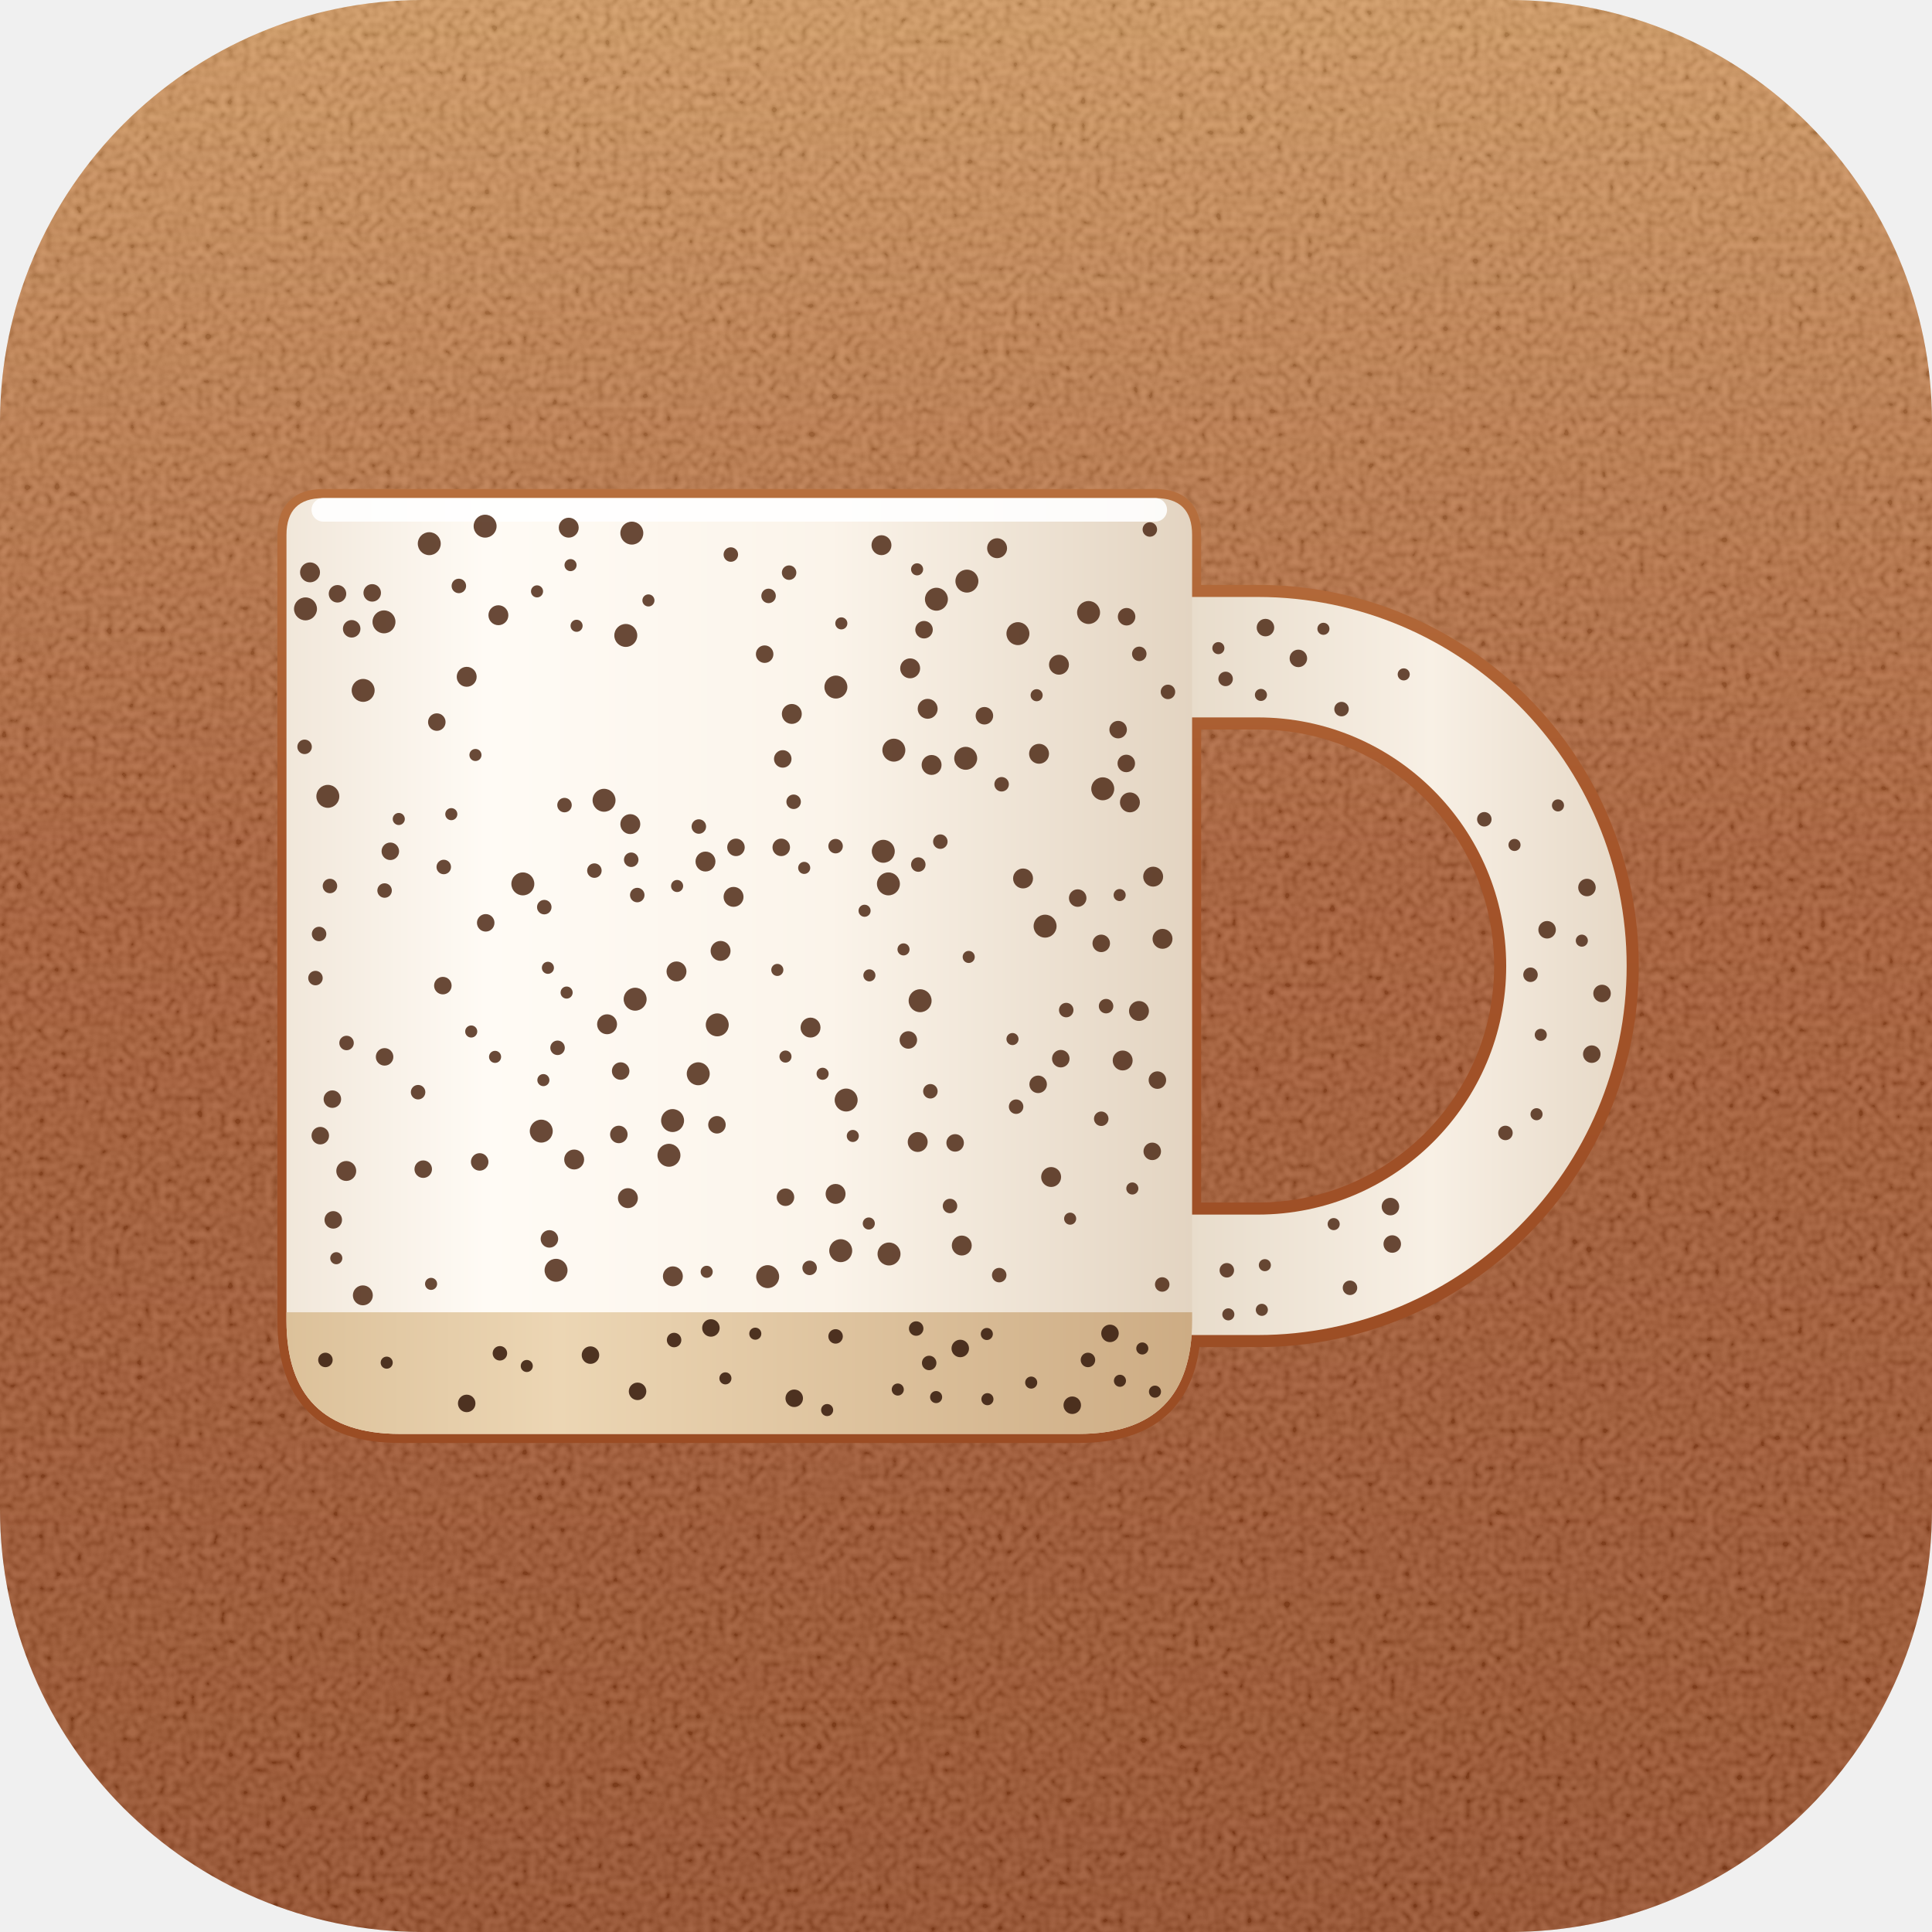
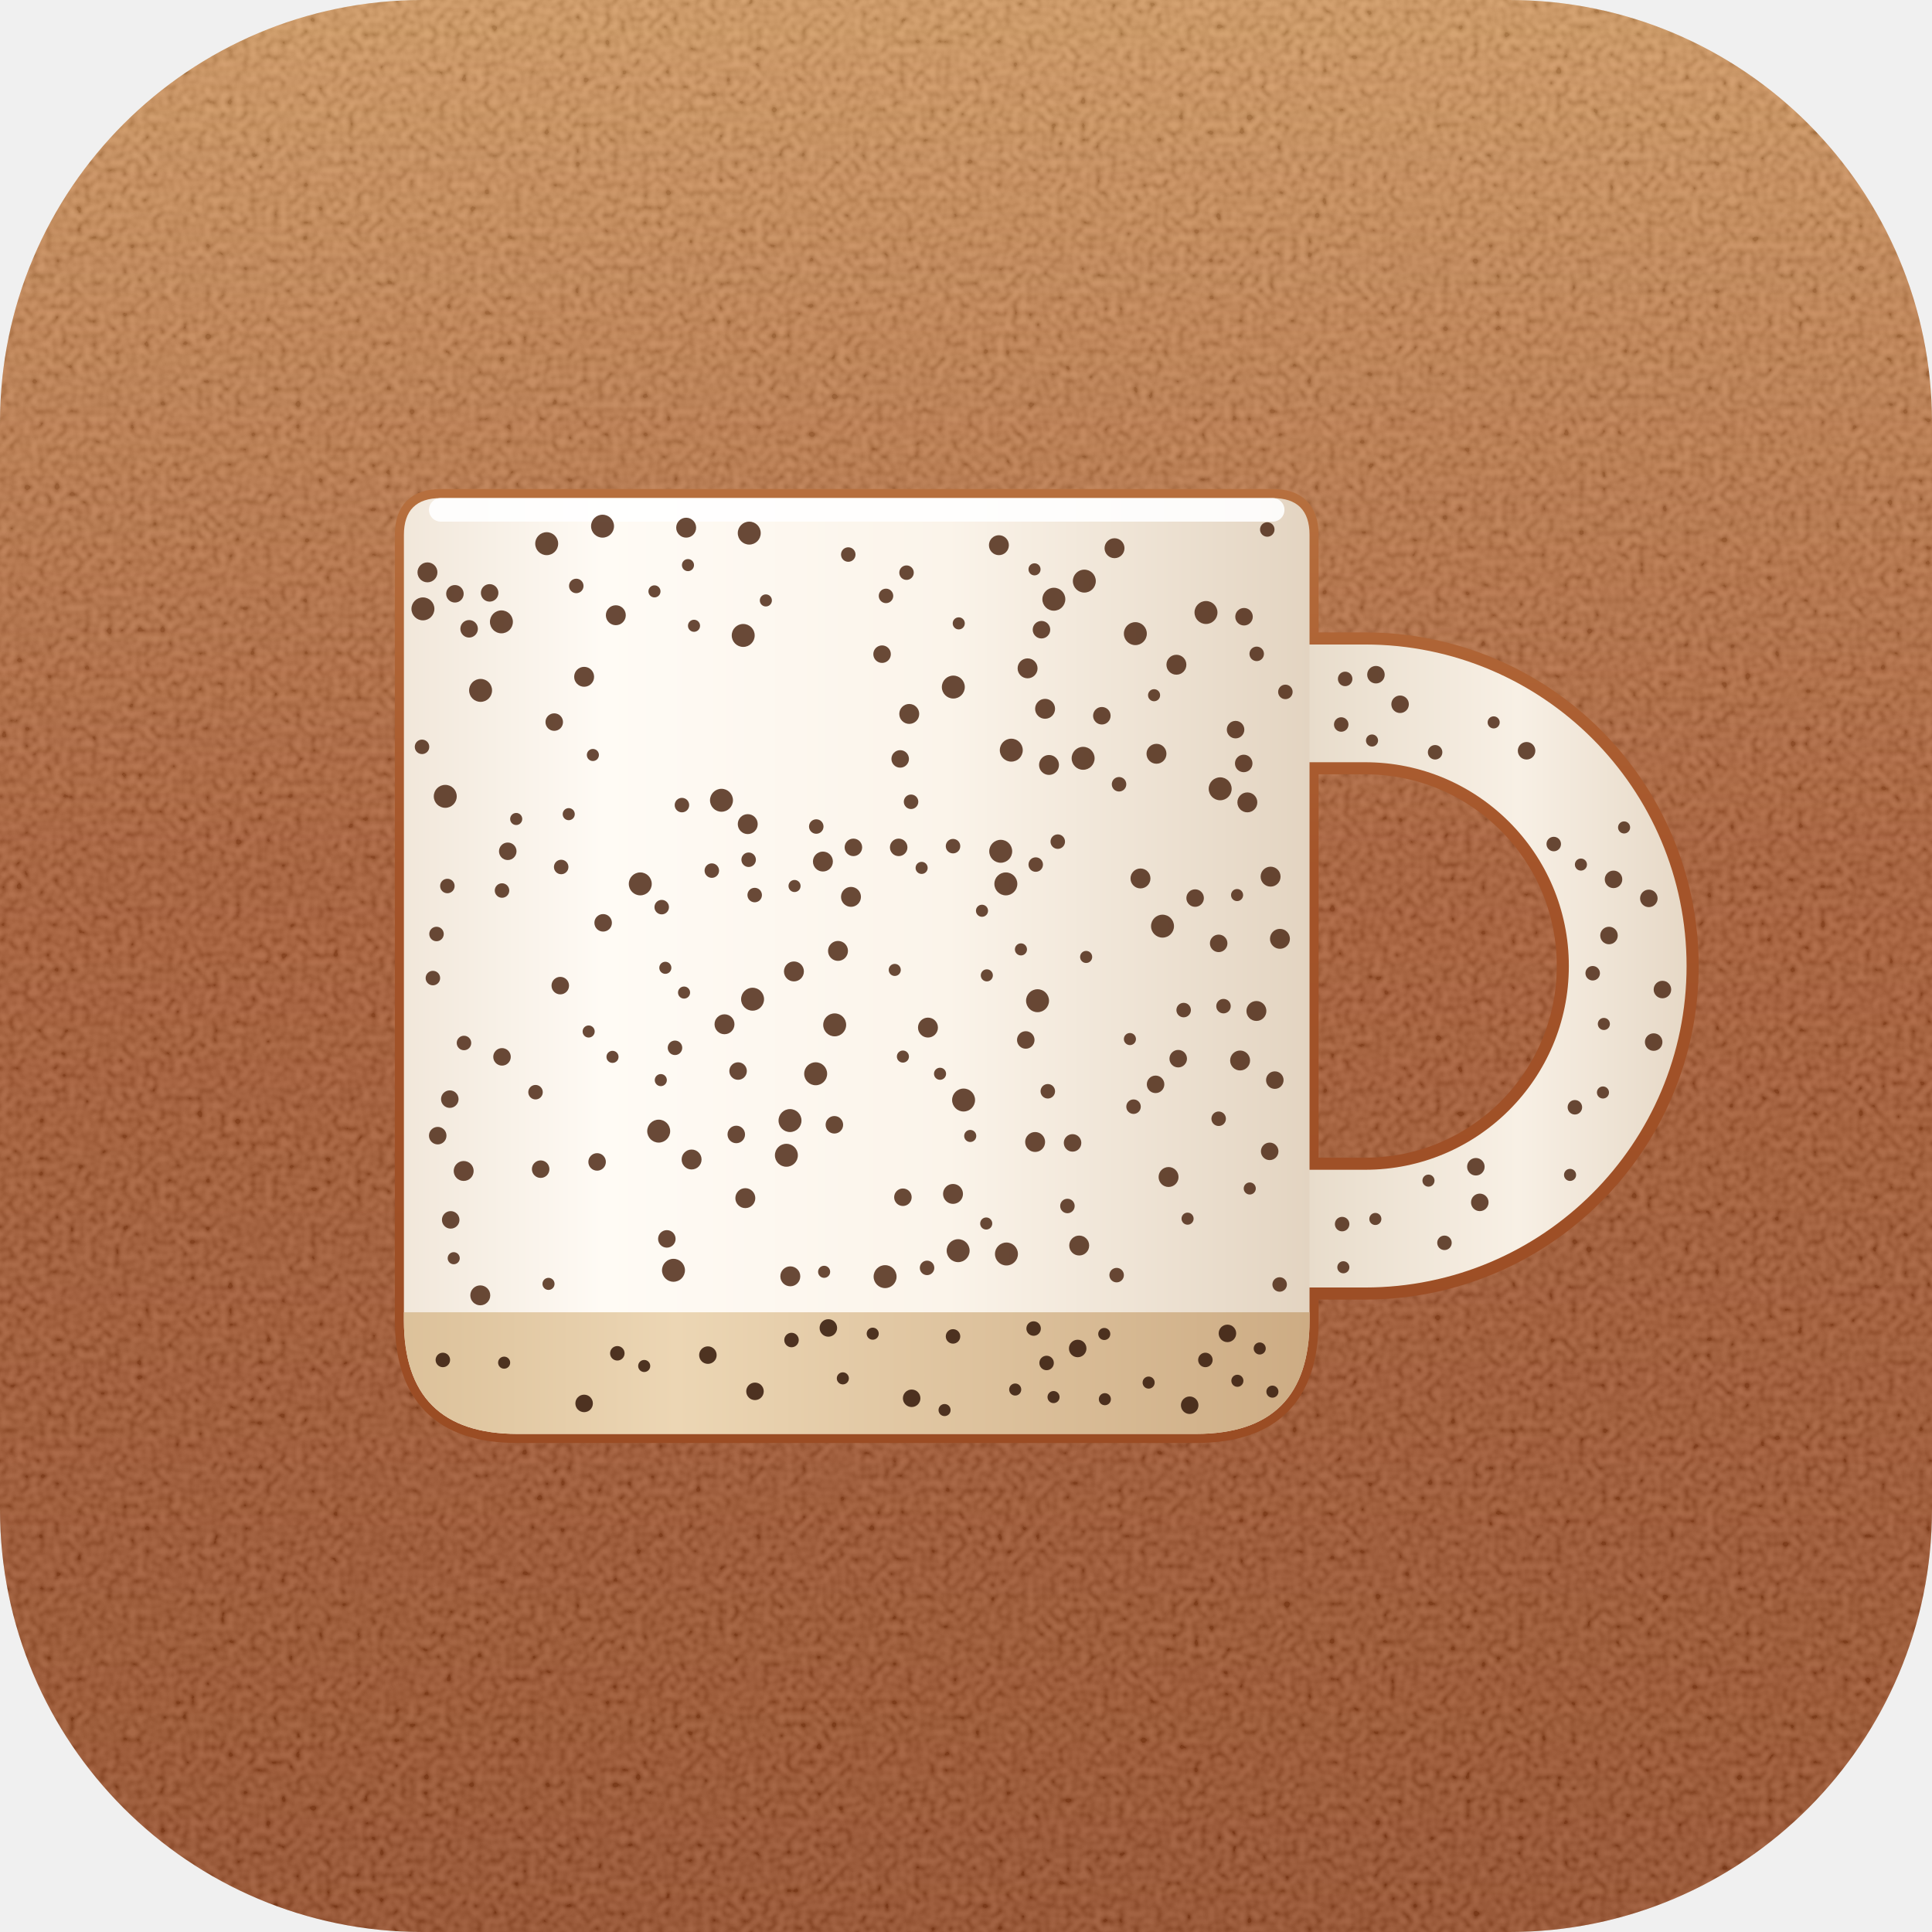
<svg xmlns="http://www.w3.org/2000/svg" width="64" height="64" viewBox="0 0 64 64">
  <defs>
    <linearGradient id="bg" x1="0" y1="64" x2="0" y2="0" gradientUnits="userSpaceOnUse">
      <stop offset="0" stop-color="#93461f" />
      <stop offset=".55" stop-color="#a4542a" />
      <stop offset="1" stop-color="#cf9358" />
    </linearGradient>
-     <linearGradient id="glaze" x1="9.49" y1="0" x2="39.49" y2="0" gradientUnits="userSpaceOnUse">
+     <linearGradient id="glaze" x1="10.88" y1="0" x2="40.88" y2="0" gradientUnits="userSpaceOnUse">
      <stop offset="0" stop-color="#f1e7da" />
      <stop offset=".22" stop-color="#fffbf5" />
      <stop offset=".6" stop-color="#fbf4ea" />
      <stop offset="1" stop-color="#e3d4c1" />
    </linearGradient>
-     <linearGradient id="hglaze" x1="39.49" y1="0" x2="53.89" y2="0" gradientUnits="userSpaceOnUse">
+     <linearGradient id="hglaze" x1="40.88" y1="0" x2="53.42" y2="0" gradientUnits="userSpaceOnUse">
      <stop offset="0" stop-color="#e8dccb" />
      <stop offset=".55" stop-color="#f8f0e5" />
      <stop offset="1" stop-color="#e6d8c6" />
    </linearGradient>
-     <linearGradient id="clay" x1="9.49" y1="0" x2="39.49" y2="0" gradientUnits="userSpaceOnUse">
+     <linearGradient id="clay" x1="10.88" y1="0" x2="40.88" y2="0" gradientUnits="userSpaceOnUse">
      <stop offset="0" stop-color="#dcc19a" />
      <stop offset=".3" stop-color="#ecd6b4" />
      <stop offset="1" stop-color="#cdac84" />
    </linearGradient>
    <filter id="grain" x="0" y="0" width="64" height="64" filterUnits="userSpaceOnUse">
      <feTurbulence type="fractalNoise" baseFrequency="4" numOctaves="1" stitchTiles="stitch" />
      <feColorMatrix type="saturate" values="0" />
      <feComponentTransfer>
        <feFuncR type="linear" slope="2.4" intercept="-0.7" />
        <feFuncG type="linear" slope="2.4" intercept="-0.7" />
        <feFuncB type="linear" slope="2.4" intercept="-0.7" />
        <feFuncA type="linear" slope="0" intercept="0.17" />
      </feComponentTransfer>
      <feComposite in2="SourceGraphic" operator="in" />
    </filter>
    <mask id="tile-only" maskUnits="userSpaceOnUse" x="0" y="0" width="64" height="64">
      <rect width="64" height="64" fill="#fff" />
-       <g>
-         <path d="M9.49 17.72Q9.49 16.5 10.71 16.5H38.27Q39.49 16.5 39.49 17.72V43.74Q39.49 47.5 35.73 47.5H13.25Q9.49 47.5 9.49 43.74z" fill="#000" stroke="#000" stroke-width="0.6" />
-         <path d="M38.49 21.77H41.66A10.23 10.23 0 0 1 41.66 42.23H38.49" fill="none" stroke="#000" stroke-width="4.79" stroke-linecap="round" />
+       <g transform="translate(2.5 0) scale(1)">
+         <path d="M10.88 17.72Q10.88 16.5 12.10 16.5H39.66Q40.88 16.5 40.88 17.72V43.74Q40.88 47.5 37.12 47.5H14.64Q10.88 47.5 10.88 43.74z" fill="#000" stroke="#000" stroke-width="0.6" />
+         <path d="M39.88 23.30H42.72A8.70 8.70 0 0 1 42.72 40.70H39.88" fill="none" stroke="#000" stroke-width="4.70" stroke-linecap="round" />
      </g>
    </mask>
  </defs>
  <rect width="64" height="64" rx="14" fill="url(#bg)" />
-   <g>
-     <path d="M38.49 21.77H41.66A10.23 10.23 0 0 1 41.66 42.23H38.49" fill="none" stroke="url(#hglaze)" stroke-width="3.99" stroke-linecap="round" />
-     <path d="M9.49 17.72Q9.49 16.5 10.71 16.5H38.27Q39.49 16.5 39.49 17.72V43.74Q39.49 47.5 35.73 47.5H13.25Q9.49 47.5 9.49 43.74z" fill="url(#glaze)" />
-     <path d="M9.49 43.47H39.49V43.74Q39.49 47.5 35.73 47.5H13.25Q9.49 47.5 9.49 43.74z" fill="url(#clay)" />
-     <path d="M10.71 16.89H38.27" stroke="#fff" stroke-width="0.78" stroke-linecap="round" opacity=".9" />
+   <g transform="translate(2.5 0) scale(1)">
+     <path d="M39.88 23.30H42.72A8.70 8.70 0 0 1 42.72 40.70H39.88" fill="none" stroke="url(#hglaze)" stroke-width="3.90" stroke-linecap="round" />
+     <path d="M10.88 17.72Q10.88 16.5 12.10 16.5H39.66Q40.88 16.5 40.88 17.72V43.74Q40.88 47.5 37.12 47.5H14.64Q10.88 47.5 10.88 43.74z" fill="url(#glaze)" />
+     <path d="M10.88 43.47H40.88V43.74Q40.88 47.5 37.12 47.5H14.64Q10.88 47.5 10.88 43.74z" fill="url(#clay)" />
+     <path d="M12.10 16.89H39.66" stroke="#fff" stroke-width="0.78" stroke-linecap="round" opacity=".9" />
    <g fill="#4f2a16" opacity=".85">
-       <circle cx="28.03" cy="36.44" r="0.38" />
-       <circle cx="10.93" cy="29.35" r="0.24" />
-       <circle cx="28.78" cy="40.53" r="0.20" />
-       <circle cx="20.80" cy="39.69" r="0.33" />
-       <circle cx="25.75" cy="32.13" r="0.20" />
-       <circle cx="31.15" cy="27.88" r="0.24" />
-       <circle cx="36.48" cy="37.06" r="0.24" />
-       <circle cx="32.03" cy="19.25" r="0.38" />
-       <circle cx="27.87" cy="20.65" r="0.20" />
-       <circle cx="38.09" cy="17.54" r="0.24" />
-       <circle cx="37.74" cy="21.66" r="0.24" />
-       <circle cx="18.42" cy="42.08" r="0.38" />
-       <circle cx="35.32" cy="33.46" r="0.24" />
-       <circle cx="37.19" cy="35.13" r="0.33" />
-       <circle cx="18.70" cy="26.67" r="0.24" />
-       <circle cx="37.04" cy="24.17" r="0.29" />
-       <circle cx="18.77" cy="32.88" r="0.20" />
-       <circle cx="27.25" cy="35.57" r="0.20" />
-       <circle cx="19.02" cy="38.41" r="0.33" />
-       <circle cx="30.15" cy="22.14" r="0.33" />
-       <circle cx="30.38" cy="18.86" r="0.20" />
-       <circle cx="37.43" cy="26.58" r="0.33" />
-       <circle cx="10.61" cy="37.62" r="0.29" />
-       <circle cx="23.13" cy="35.57" r="0.38" />
-       <circle cx="31.86" cy="41.26" r="0.33" />
-       <circle cx="20.01" cy="26.51" r="0.38" />
-       <circle cx="17.32" cy="29.28" r="0.38" />
-       <circle cx="31.64" cy="37.86" r="0.29" />
-       <circle cx="11.14" cy="41.68" r="0.20" />
-       <circle cx="16.09" cy="30.57" r="0.29" />
-       <circle cx="36.53" cy="26.13" r="0.38" />
-       <circle cx="12.74" cy="35.01" r="0.29" />
-       <circle cx="15.20" cy="19.41" r="0.24" />
-       <circle cx="30.86" cy="25.34" r="0.33" />
-       <circle cx="38.51" cy="31.10" r="0.33" />
-       <circle cx="11.01" cy="36.41" r="0.29" />
-       <circle cx="33.89" cy="29.10" r="0.33" />
-       <circle cx="14.28" cy="42.53" r="0.20" />
-       <circle cx="33.18" cy="25.98" r="0.24" />
-       <circle cx="13.85" cy="36.18" r="0.24" />
-       <circle cx="28.25" cy="37.63" r="0.20" />
-       <circle cx="14.95" cy="26.97" r="0.20" />
-       <circle cx="34.42" cy="24.97" r="0.33" />
-       <circle cx="36.64" cy="33.33" r="0.24" />
-       <circle cx="38.20" cy="29.04" r="0.33" />
-       <circle cx="36.06" cy="20.29" r="0.38" />
-       <circle cx="37.73" cy="33.49" r="0.33" />
-       <circle cx="35.08" cy="22.02" r="0.33" />
-       <circle cx="17.93" cy="37.47" r="0.38" />
-       <circle cx="20.50" cy="37.58" r="0.29" />
-       <circle cx="30.09" cy="34.45" r="0.29" />
-       <circle cx="20.56" cy="35.48" r="0.29" />
-       <circle cx="38.34" cy="35.78" r="0.29" />
-       <circle cx="28.80" cy="32.31" r="0.20" />
-       <circle cx="23.75" cy="37.26" r="0.29" />
-       <circle cx="29.43" cy="29.28" r="0.38" />
-       <circle cx="20.11" cy="33.93" r="0.33" />
-       <circle cx="35.14" cy="35.07" r="0.29" />
-       <circle cx="25.33" cy="21.67" r="0.29" />
-       <circle cx="37.09" cy="29.65" r="0.20" />
-       <circle cx="30.82" cy="36.15" r="0.24" />
-       <circle cx="27.85" cy="41.43" r="0.38" />
-       <circle cx="29.26" cy="28.20" r="0.38" />
-       <circle cx="26.02" cy="39.66" r="0.29" />
-       <circle cx="14.70" cy="28.72" r="0.24" />
-       <circle cx="16.40" cy="35.01" r="0.20" />
-       <circle cx="38.50" cy="42.55" r="0.24" />
-       <circle cx="11.65" cy="20.83" r="0.29" />
-       <circle cx="25.88" cy="28.07" r="0.29" />
-       <circle cx="21.04" cy="33.10" r="0.38" />
-       <circle cx="37.51" cy="39.37" r="0.20" />
-       <circle cx="29.93" cy="31.45" r="0.20" />
-       <circle cx="25.93" cy="25.14" r="0.29" />
-       <circle cx="26.82" cy="42.00" r="0.24" />
-       <circle cx="22.16" cy="38.27" r="0.38" />
-       <circle cx="20.73" cy="21.05" r="0.38" />
-       <circle cx="21.11" cy="29.65" r="0.24" />
-       <circle cx="10.12" cy="20.17" r="0.38" />
-       <circle cx="36.48" cy="31.25" r="0.29" />
-       <circle cx="20.91" cy="28.48" r="0.24" />
-       <circle cx="24.30" cy="29.71" r="0.33" />
-       <circle cx="14.67" cy="32.65" r="0.29" />
-       <circle cx="24.38" cy="28.07" r="0.29" />
-       <circle cx="37.31" cy="25.29" r="0.29" />
-       <circle cx="14.22" cy="18.01" r="0.38" />
-       <circle cx="26.23" cy="23.65" r="0.33" />
-       <circle cx="32.61" cy="23.71" r="0.29" />
-       <circle cx="34.39" cy="35.92" r="0.29" />
-       <circle cx="23.76" cy="33.95" r="0.38" />
-       <circle cx="35.45" cy="40.37" r="0.20" />
-       <circle cx="31.99" cy="25.12" r="0.38" />
-       <circle cx="30.48" cy="33.15" r="0.38" />
-       <circle cx="10.86" cy="26.38" r="0.38" />
-       <circle cx="26.02" cy="35.00" r="0.20" />
-       <circle cx="22.41" cy="32.18" r="0.33" />
-       <circle cx="34.82" cy="38.99" r="0.33" />
-       <circle cx="15.75" cy="25.01" r="0.20" />
-       <circle cx="18.84" cy="17.48" r="0.33" />
-       <circle cx="26.85" cy="34.04" r="0.33" />
-       <circle cx="23.87" cy="31.50" r="0.33" />
-       <circle cx="17.79" cy="19.59" r="0.20" />
-       <circle cx="29.20" cy="18.06" r="0.33" />
-       <circle cx="34.34" cy="23.03" r="0.20" />
-       <circle cx="30.61" cy="20.86" r="0.29" />
-       <circle cx="30.42" cy="28.64" r="0.24" />
-       <circle cx="27.68" cy="28.03" r="0.24" />
-       <circle cx="12.03" cy="22.87" r="0.38" />
-       <circle cx="13.21" cy="27.13" r="0.20" />
-       <circle cx="18.15" cy="32.06" r="0.20" />
-       <circle cx="31.47" cy="39.95" r="0.24" />
-       <circle cx="29.61" cy="24.85" r="0.38" />
-       <circle cx="38.17" cy="38.14" r="0.29" />
-       <circle cx="23.15" cy="27.38" r="0.24" />
-       <circle cx="12.72" cy="20.60" r="0.38" />
-       <circle cx="23.41" cy="42.13" r="0.20" />
-       <circle cx="33.03" cy="18.16" r="0.33" />
-       <circle cx="16.51" cy="20.38" r="0.33" />
-       <circle cx="33.72" cy="20.99" r="0.38" />
-       <circle cx="30.40" cy="37.83" r="0.33" />
-       <circle cx="14.02" cy="38.73" r="0.29" />
-       <circle cx="34.62" cy="30.68" r="0.38" />
-       <circle cx="38.69" cy="22.92" r="0.24" />
-       <circle cx="21.48" cy="19.89" r="0.20" />
-       <circle cx="15.46" cy="22.42" r="0.33" />
-       <circle cx="35.70" cy="29.75" r="0.29" />
-       <circle cx="22.43" cy="29.35" r="0.20" />
-       <circle cx="15.61" cy="34.17" r="0.20" />
-       <circle cx="20.88" cy="27.30" r="0.33" />
-       <circle cx="14.47" cy="23.92" r="0.29" />
-       <circle cx="33.66" cy="36.66" r="0.24" />
-       <circle cx="11.04" cy="40.41" r="0.29" />
-       <circle cx="37.32" cy="20.43" r="0.29" />
-       <circle cx="18.47" cy="34.71" r="0.24" />
-       <circle cx="12.02" cy="42.91" r="0.33" />
-       <circle cx="29.45" cy="41.54" r="0.38" />
-       <circle cx="10.27" cy="18.96" r="0.33" />
-       <circle cx="30.73" cy="23.48" r="0.33" />
-       <circle cx="12.74" cy="29.50" r="0.24" />
-       <circle cx="28.64" cy="30.17" r="0.20" />
-       <circle cx="11.47" cy="38.79" r="0.33" />
-       <circle cx="18.90" cy="18.72" r="0.20" />
-       <circle cx="22.28" cy="37.12" r="0.38" />
-       <circle cx="19.10" cy="20.73" r="0.20" />
-       <circle cx="33.10" cy="42.24" r="0.24" />
-       <circle cx="18.03" cy="30.05" r="0.24" />
-       <circle cx="12.93" cy="28.20" r="0.29" />
-       <circle cx="10.09" cy="24.74" r="0.24" />
-       <circle cx="26.64" cy="28.75" r="0.20" />
-       <circle cx="32.09" cy="31.70" r="0.20" />
-       <circle cx="10.57" cy="30.94" r="0.24" />
-       <circle cx="10.45" cy="32.40" r="0.24" />
-       <circle cx="31.02" cy="19.85" r="0.38" />
-       <circle cx="19.69" cy="28.84" r="0.24" />
-       <circle cx="23.37" cy="28.54" r="0.33" />
-       <circle cx="11.48" cy="34.55" r="0.24" />
-       <circle cx="25.43" cy="42.29" r="0.38" />
-       <circle cx="16.07" cy="17.43" r="0.38" />
-       <circle cx="15.89" cy="38.49" r="0.29" />
-       <circle cx="26.29" cy="26.56" r="0.24" />
-       <circle cx="33.54" cy="34.42" r="0.20" />
-       <circle cx="24.21" cy="18.37" r="0.24" />
-       <circle cx="18.20" cy="41.04" r="0.29" />
-       <circle cx="25.46" cy="19.74" r="0.24" />
-       <circle cx="20.93" cy="17.66" r="0.38" />
-       <circle cx="26.14" cy="18.97" r="0.24" />
-       <circle cx="12.33" cy="19.64" r="0.29" />
-       <circle cx="27.68" cy="39.55" r="0.33" />
-       <circle cx="18.00" cy="35.78" r="0.20" />
-       <circle cx="11.18" cy="19.67" r="0.29" />
-       <circle cx="27.69" cy="22.76" r="0.38" />
-       <circle cx="22.29" cy="42.28" r="0.33" />
-       <circle cx="44.18" cy="40.55" r="0.20" />
-       <circle cx="49.17" cy="27.14" r="0.24" />
-       <circle cx="52.73" cy="34.92" r="0.29" />
-       <circle cx="41.77" cy="23.02" r="0.20" />
-       <circle cx="40.64" cy="42.08" r="0.24" />
-       <circle cx="53.07" cy="32.91" r="0.29" />
-       <circle cx="50.70" cy="32.29" r="0.24" />
-       <circle cx="46.12" cy="41.21" r="0.29" />
-       <circle cx="50.90" cy="36.91" r="0.20" />
-       <circle cx="40.60" cy="22.49" r="0.24" />
-       <circle cx="44.72" cy="42.66" r="0.24" />
-       <circle cx="41.90" cy="41.91" r="0.20" />
-       <circle cx="40.69" cy="43.54" r="0.20" />
-       <circle cx="50.17" cy="27.99" r="0.20" />
-       <circle cx="51.25" cy="30.80" r="0.29" />
-       <circle cx="46.06" cy="39.97" r="0.29" />
-       <circle cx="51.61" cy="26.68" r="0.20" />
-       <circle cx="44.44" cy="23.49" r="0.24" />
-       <circle cx="41.80" cy="43.39" r="0.20" />
-       <circle cx="41.92" cy="20.79" r="0.29" />
-       <circle cx="43.01" cy="21.81" r="0.29" />
-       <circle cx="51.04" cy="34.28" r="0.20" />
-       <circle cx="49.87" cy="37.53" r="0.24" />
-       <circle cx="52.57" cy="29.40" r="0.29" />
-       <circle cx="40.36" cy="21.47" r="0.20" />
-       <circle cx="52.40" cy="31.16" r="0.20" />
-       <circle cx="46.50" cy="22.34" r="0.20" />
-       <circle cx="43.84" cy="20.83" r="0.20" />
+       <circle cx="29.42" cy="36.44" r="0.38" />
+       <circle cx="12.32" cy="29.35" r="0.24" />
+       <circle cx="30.17" cy="40.53" r="0.20" />
+       <circle cx="22.19" cy="39.69" r="0.33" />
+       <circle cx="27.14" cy="32.13" r="0.20" />
+       <circle cx="32.54" cy="27.88" r="0.24" />
+       <circle cx="37.87" cy="37.06" r="0.24" />
+       <circle cx="33.42" cy="19.25" r="0.38" />
+       <circle cx="29.26" cy="20.65" r="0.20" />
+       <circle cx="39.48" cy="17.54" r="0.24" />
+       <circle cx="39.13" cy="21.66" r="0.24" />
+       <circle cx="19.81" cy="42.08" r="0.38" />
+       <circle cx="36.71" cy="33.46" r="0.24" />
+       <circle cx="38.58" cy="35.13" r="0.33" />
+       <circle cx="20.09" cy="26.67" r="0.24" />
+       <circle cx="38.43" cy="24.17" r="0.29" />
+       <circle cx="20.16" cy="32.88" r="0.20" />
+       <circle cx="28.64" cy="35.57" r="0.20" />
+       <circle cx="20.41" cy="38.41" r="0.33" />
+       <circle cx="31.54" cy="22.14" r="0.33" />
+       <circle cx="31.77" cy="18.86" r="0.20" />
+       <circle cx="38.82" cy="26.58" r="0.33" />
+       <circle cx="12.00" cy="37.62" r="0.29" />
+       <circle cx="24.52" cy="35.57" r="0.38" />
+       <circle cx="33.25" cy="41.26" r="0.33" />
+       <circle cx="21.40" cy="26.51" r="0.38" />
+       <circle cx="18.71" cy="29.28" r="0.38" />
+       <circle cx="33.03" cy="37.86" r="0.29" />
+       <circle cx="12.53" cy="41.68" r="0.20" />
+       <circle cx="17.48" cy="30.57" r="0.29" />
+       <circle cx="37.92" cy="26.13" r="0.38" />
+       <circle cx="14.13" cy="35.01" r="0.29" />
+       <circle cx="16.59" cy="19.41" r="0.24" />
+       <circle cx="32.25" cy="25.34" r="0.33" />
+       <circle cx="39.90" cy="31.10" r="0.33" />
+       <circle cx="12.40" cy="36.41" r="0.29" />
+       <circle cx="35.28" cy="29.10" r="0.33" />
+       <circle cx="15.67" cy="42.53" r="0.20" />
+       <circle cx="34.57" cy="25.98" r="0.24" />
+       <circle cx="15.24" cy="36.18" r="0.24" />
+       <circle cx="29.64" cy="37.63" r="0.20" />
+       <circle cx="16.34" cy="26.97" r="0.20" />
+       <circle cx="35.81" cy="24.97" r="0.33" />
+       <circle cx="38.03" cy="33.33" r="0.24" />
+       <circle cx="39.59" cy="29.04" r="0.33" />
+       <circle cx="37.45" cy="20.29" r="0.38" />
+       <circle cx="39.12" cy="33.49" r="0.33" />
+       <circle cx="36.47" cy="22.02" r="0.33" />
+       <circle cx="19.32" cy="37.47" r="0.38" />
+       <circle cx="21.89" cy="37.58" r="0.29" />
+       <circle cx="31.48" cy="34.45" r="0.29" />
+       <circle cx="21.95" cy="35.48" r="0.29" />
+       <circle cx="39.73" cy="35.78" r="0.29" />
+       <circle cx="30.19" cy="32.31" r="0.20" />
+       <circle cx="25.14" cy="37.26" r="0.29" />
+       <circle cx="30.82" cy="29.28" r="0.38" />
+       <circle cx="21.50" cy="33.93" r="0.33" />
+       <circle cx="36.53" cy="35.07" r="0.29" />
+       <circle cx="26.72" cy="21.67" r="0.29" />
+       <circle cx="38.48" cy="29.65" r="0.20" />
+       <circle cx="32.21" cy="36.15" r="0.24" />
+       <circle cx="29.24" cy="41.43" r="0.38" />
+       <circle cx="30.65" cy="28.20" r="0.38" />
+       <circle cx="27.41" cy="39.66" r="0.29" />
+       <circle cx="16.09" cy="28.72" r="0.24" />
+       <circle cx="17.79" cy="35.01" r="0.20" />
+       <circle cx="39.89" cy="42.55" r="0.24" />
+       <circle cx="13.04" cy="20.83" r="0.29" />
+       <circle cx="27.27" cy="28.07" r="0.29" />
+       <circle cx="22.43" cy="33.10" r="0.38" />
+       <circle cx="38.90" cy="39.37" r="0.20" />
+       <circle cx="31.32" cy="31.45" r="0.20" />
+       <circle cx="27.32" cy="25.14" r="0.29" />
+       <circle cx="28.21" cy="42.00" r="0.24" />
+       <circle cx="23.55" cy="38.27" r="0.38" />
+       <circle cx="22.12" cy="21.05" r="0.38" />
+       <circle cx="22.50" cy="29.65" r="0.24" />
+       <circle cx="11.51" cy="20.17" r="0.38" />
+       <circle cx="37.87" cy="31.25" r="0.29" />
+       <circle cx="22.30" cy="28.48" r="0.24" />
+       <circle cx="25.69" cy="29.71" r="0.33" />
+       <circle cx="16.06" cy="32.65" r="0.29" />
+       <circle cx="25.77" cy="28.07" r="0.29" />
+       <circle cx="38.70" cy="25.29" r="0.29" />
+       <circle cx="15.61" cy="18.01" r="0.38" />
+       <circle cx="27.62" cy="23.65" r="0.33" />
+       <circle cx="34.00" cy="23.71" r="0.29" />
+       <circle cx="35.78" cy="35.92" r="0.29" />
+       <circle cx="25.15" cy="33.95" r="0.38" />
+       <circle cx="36.84" cy="40.37" r="0.20" />
+       <circle cx="33.38" cy="25.12" r="0.38" />
+       <circle cx="31.87" cy="33.15" r="0.38" />
+       <circle cx="12.25" cy="26.38" r="0.38" />
+       <circle cx="27.41" cy="35.00" r="0.20" />
+       <circle cx="23.80" cy="32.18" r="0.33" />
+       <circle cx="36.21" cy="38.99" r="0.33" />
+       <circle cx="17.14" cy="25.01" r="0.20" />
+       <circle cx="20.23" cy="17.48" r="0.33" />
+       <circle cx="28.24" cy="34.04" r="0.33" />
+       <circle cx="25.26" cy="31.50" r="0.33" />
+       <circle cx="19.18" cy="19.59" r="0.20" />
+       <circle cx="30.59" cy="18.06" r="0.33" />
+       <circle cx="35.73" cy="23.03" r="0.20" />
+       <circle cx="32.00" cy="20.86" r="0.29" />
+       <circle cx="31.81" cy="28.64" r="0.24" />
+       <circle cx="29.07" cy="28.03" r="0.24" />
+       <circle cx="13.42" cy="22.87" r="0.38" />
+       <circle cx="14.60" cy="27.13" r="0.20" />
+       <circle cx="19.54" cy="32.06" r="0.20" />
+       <circle cx="32.86" cy="39.95" r="0.24" />
+       <circle cx="31.00" cy="24.85" r="0.38" />
+       <circle cx="39.56" cy="38.14" r="0.29" />
+       <circle cx="24.54" cy="27.38" r="0.24" />
+       <circle cx="14.11" cy="20.60" r="0.38" />
+       <circle cx="24.80" cy="42.13" r="0.20" />
+       <circle cx="34.42" cy="18.16" r="0.33" />
+       <circle cx="17.90" cy="20.38" r="0.33" />
+       <circle cx="35.11" cy="20.99" r="0.38" />
+       <circle cx="31.79" cy="37.83" r="0.33" />
+       <circle cx="15.41" cy="38.73" r="0.29" />
+       <circle cx="36.01" cy="30.68" r="0.38" />
+       <circle cx="40.08" cy="22.92" r="0.24" />
+       <circle cx="22.87" cy="19.89" r="0.20" />
+       <circle cx="16.85" cy="22.42" r="0.33" />
+       <circle cx="37.09" cy="29.75" r="0.29" />
+       <circle cx="23.82" cy="29.35" r="0.20" />
+       <circle cx="17.00" cy="34.17" r="0.20" />
+       <circle cx="22.27" cy="27.30" r="0.33" />
+       <circle cx="15.86" cy="23.92" r="0.29" />
+       <circle cx="35.05" cy="36.66" r="0.24" />
+       <circle cx="12.43" cy="40.41" r="0.29" />
+       <circle cx="38.71" cy="20.43" r="0.29" />
+       <circle cx="19.86" cy="34.71" r="0.24" />
+       <circle cx="13.41" cy="42.91" r="0.33" />
+       <circle cx="30.84" cy="41.54" r="0.38" />
+       <circle cx="11.66" cy="18.96" r="0.33" />
+       <circle cx="32.12" cy="23.48" r="0.33" />
+       <circle cx="14.13" cy="29.50" r="0.24" />
+       <circle cx="30.03" cy="30.17" r="0.20" />
+       <circle cx="12.86" cy="38.79" r="0.33" />
+       <circle cx="20.29" cy="18.72" r="0.20" />
+       <circle cx="23.67" cy="37.12" r="0.38" />
+       <circle cx="20.49" cy="20.73" r="0.20" />
+       <circle cx="34.49" cy="42.24" r="0.24" />
+       <circle cx="19.42" cy="30.05" r="0.24" />
+       <circle cx="14.32" cy="28.20" r="0.29" />
+       <circle cx="11.48" cy="24.74" r="0.24" />
+       <circle cx="28.03" cy="28.75" r="0.20" />
+       <circle cx="33.48" cy="31.70" r="0.20" />
+       <circle cx="11.96" cy="30.94" r="0.24" />
+       <circle cx="11.84" cy="32.40" r="0.24" />
+       <circle cx="32.41" cy="19.85" r="0.38" />
+       <circle cx="21.08" cy="28.84" r="0.24" />
+       <circle cx="24.76" cy="28.54" r="0.33" />
+       <circle cx="12.87" cy="34.55" r="0.24" />
+       <circle cx="26.82" cy="42.29" r="0.38" />
+       <circle cx="17.46" cy="17.43" r="0.38" />
+       <circle cx="17.28" cy="38.49" r="0.29" />
+       <circle cx="27.68" cy="26.56" r="0.24" />
+       <circle cx="34.93" cy="34.42" r="0.20" />
+       <circle cx="25.60" cy="18.37" r="0.24" />
+       <circle cx="19.59" cy="41.04" r="0.29" />
+       <circle cx="26.85" cy="19.74" r="0.24" />
+       <circle cx="22.32" cy="17.66" r="0.38" />
+       <circle cx="27.53" cy="18.97" r="0.24" />
+       <circle cx="13.72" cy="19.64" r="0.29" />
+       <circle cx="29.07" cy="39.55" r="0.33" />
+       <circle cx="19.39" cy="35.78" r="0.20" />
+       <circle cx="12.57" cy="19.67" r="0.29" />
+       <circle cx="29.08" cy="22.76" r="0.38" />
+       <circle cx="23.68" cy="42.28" r="0.33" />
+       <circle cx="44.82" cy="39.11" r="0.20" />
+       <circle cx="48.97" cy="27.96" r="0.24" />
+       <circle cx="52.28" cy="34.52" r="0.29" />
+       <circle cx="42.95" cy="24.53" r="0.20" />
+       <circle cx="41.96" cy="40.55" r="0.24" />
+       <circle cx="52.57" cy="32.78" r="0.29" />
+       <circle cx="50.26" cy="32.24" r="0.24" />
+       <circle cx="46.52" cy="39.83" r="0.29" />
+       <circle cx="50.60" cy="36.19" r="0.20" />
+       <circle cx="41.93" cy="24.00" r="0.24" />
+       <circle cx="45.35" cy="41.17" r="0.24" />
+       <circle cx="43.06" cy="40.38" r="0.20" />
+       <circle cx="42.00" cy="41.98" r="0.20" />
+       <circle cx="49.87" cy="28.64" r="0.20" />
+       <circle cx="50.80" cy="30.99" r="0.29" />
+       <circle cx="46.39" cy="38.65" r="0.29" />
+       <circle cx="51.30" cy="27.41" r="0.20" />
+       <circle cx="45.04" cy="24.92" r="0.24" />
+       <circle cx="42.06" cy="22.49" r="0.24" />
+       <circle cx="43.08" cy="22.35" r="0.29" />
+       <circle cx="43.88" cy="23.33" r="0.29" />
+       <circle cx="50.63" cy="33.92" r="0.20" />
+       <circle cx="49.67" cy="36.68" r="0.24" />
+       <circle cx="52.12" cy="29.76" r="0.29" />
+       <circle cx="46.98" cy="23.93" r="0.20" />
+       <circle cx="50.95" cy="29.13" r="0.29" />
+       <circle cx="49.51" cy="38.92" r="0.20" />
+       <circle cx="48.07" cy="24.87" r="0.29" />
    </g>
    <g fill="#3d2112" opacity=".9">
-       <circle cx="21.12" cy="46.09" r="0.29" />
-       <circle cx="35.52" cy="46.55" r="0.29" />
-       <circle cx="19.56" cy="44.89" r="0.29" />
-       <circle cx="37.84" cy="44.67" r="0.20" />
-       <circle cx="16.56" cy="44.83" r="0.24" />
-       <circle cx="32.69" cy="44.19" r="0.20" />
-       <circle cx="12.81" cy="45.14" r="0.20" />
-       <circle cx="26.31" cy="46.32" r="0.29" />
-       <circle cx="30.78" cy="45.15" r="0.24" />
-       <circle cx="24.03" cy="45.66" r="0.20" />
-       <circle cx="27.40" cy="46.71" r="0.20" />
-       <circle cx="22.33" cy="44.39" r="0.24" />
-       <circle cx="29.74" cy="46.03" r="0.20" />
-       <circle cx="25.02" cy="44.18" r="0.20" />
-       <circle cx="34.16" cy="45.80" r="0.20" />
-       <circle cx="32.71" cy="46.35" r="0.20" />
-       <circle cx="27.68" cy="44.27" r="0.24" />
-       <circle cx="31.01" cy="46.28" r="0.20" />
-       <circle cx="37.10" cy="45.74" r="0.20" />
-       <circle cx="15.46" cy="46.49" r="0.29" />
-       <circle cx="31.81" cy="44.67" r="0.29" />
-       <circle cx="23.55" cy="43.99" r="0.29" />
-       <circle cx="10.78" cy="45.05" r="0.24" />
-       <circle cx="36.77" cy="44.17" r="0.29" />
-       <circle cx="30.35" cy="44.01" r="0.24" />
-       <circle cx="38.26" cy="46.10" r="0.20" />
-       <circle cx="36.04" cy="45.05" r="0.24" />
-       <circle cx="17.45" cy="45.25" r="0.20" />
+       <circle cx="22.51" cy="46.09" r="0.29" />
+       <circle cx="36.91" cy="46.55" r="0.29" />
+       <circle cx="20.95" cy="44.89" r="0.29" />
+       <circle cx="39.23" cy="44.67" r="0.20" />
+       <circle cx="17.95" cy="44.83" r="0.24" />
+       <circle cx="34.08" cy="44.19" r="0.20" />
+       <circle cx="14.20" cy="45.14" r="0.20" />
+       <circle cx="27.70" cy="46.32" r="0.29" />
+       <circle cx="32.17" cy="45.15" r="0.24" />
+       <circle cx="25.42" cy="45.66" r="0.20" />
+       <circle cx="28.79" cy="46.71" r="0.20" />
+       <circle cx="23.72" cy="44.39" r="0.24" />
+       <circle cx="31.13" cy="46.03" r="0.20" />
+       <circle cx="26.41" cy="44.18" r="0.20" />
+       <circle cx="35.55" cy="45.80" r="0.20" />
+       <circle cx="34.10" cy="46.35" r="0.20" />
+       <circle cx="29.07" cy="44.27" r="0.24" />
+       <circle cx="32.40" cy="46.28" r="0.20" />
+       <circle cx="38.49" cy="45.74" r="0.20" />
+       <circle cx="16.85" cy="46.49" r="0.29" />
+       <circle cx="33.20" cy="44.67" r="0.29" />
+       <circle cx="24.94" cy="43.99" r="0.29" />
+       <circle cx="12.17" cy="45.05" r="0.24" />
+       <circle cx="38.16" cy="44.17" r="0.29" />
+       <circle cx="31.74" cy="44.01" r="0.24" />
+       <circle cx="39.65" cy="46.10" r="0.20" />
+       <circle cx="37.43" cy="45.05" r="0.24" />
+       <circle cx="18.84" cy="45.25" r="0.20" />
    </g>
  </g>
  <rect width="64" height="64" rx="14" fill="#000" filter="url(#grain)" mask="url(#tile-only)" />
</svg>
